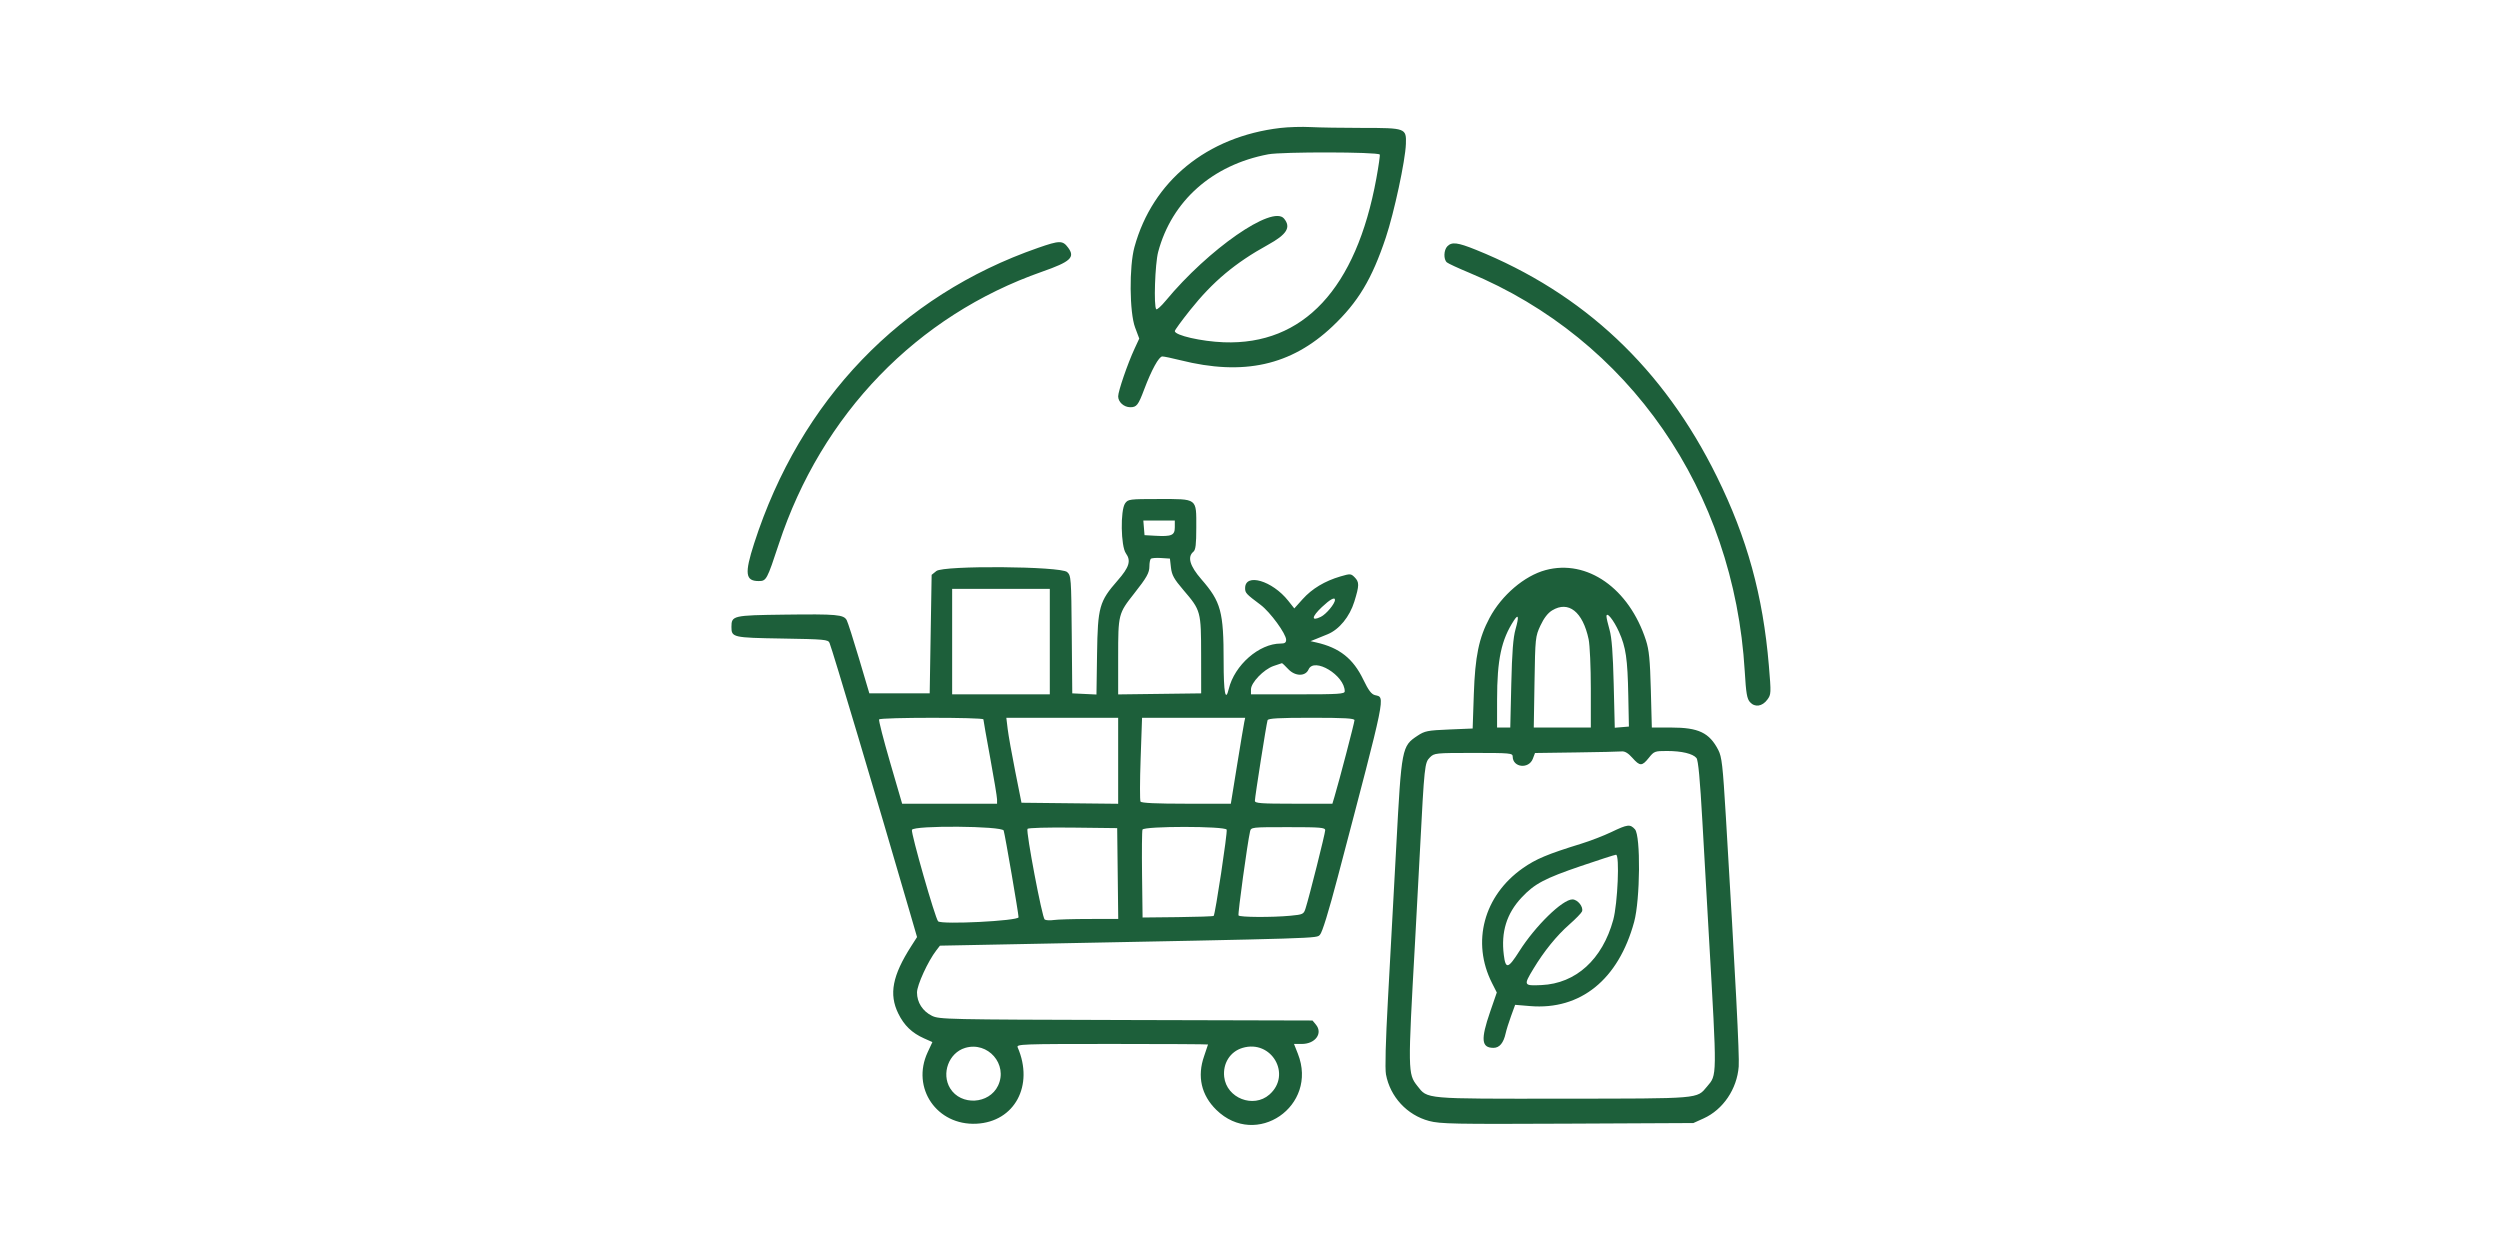
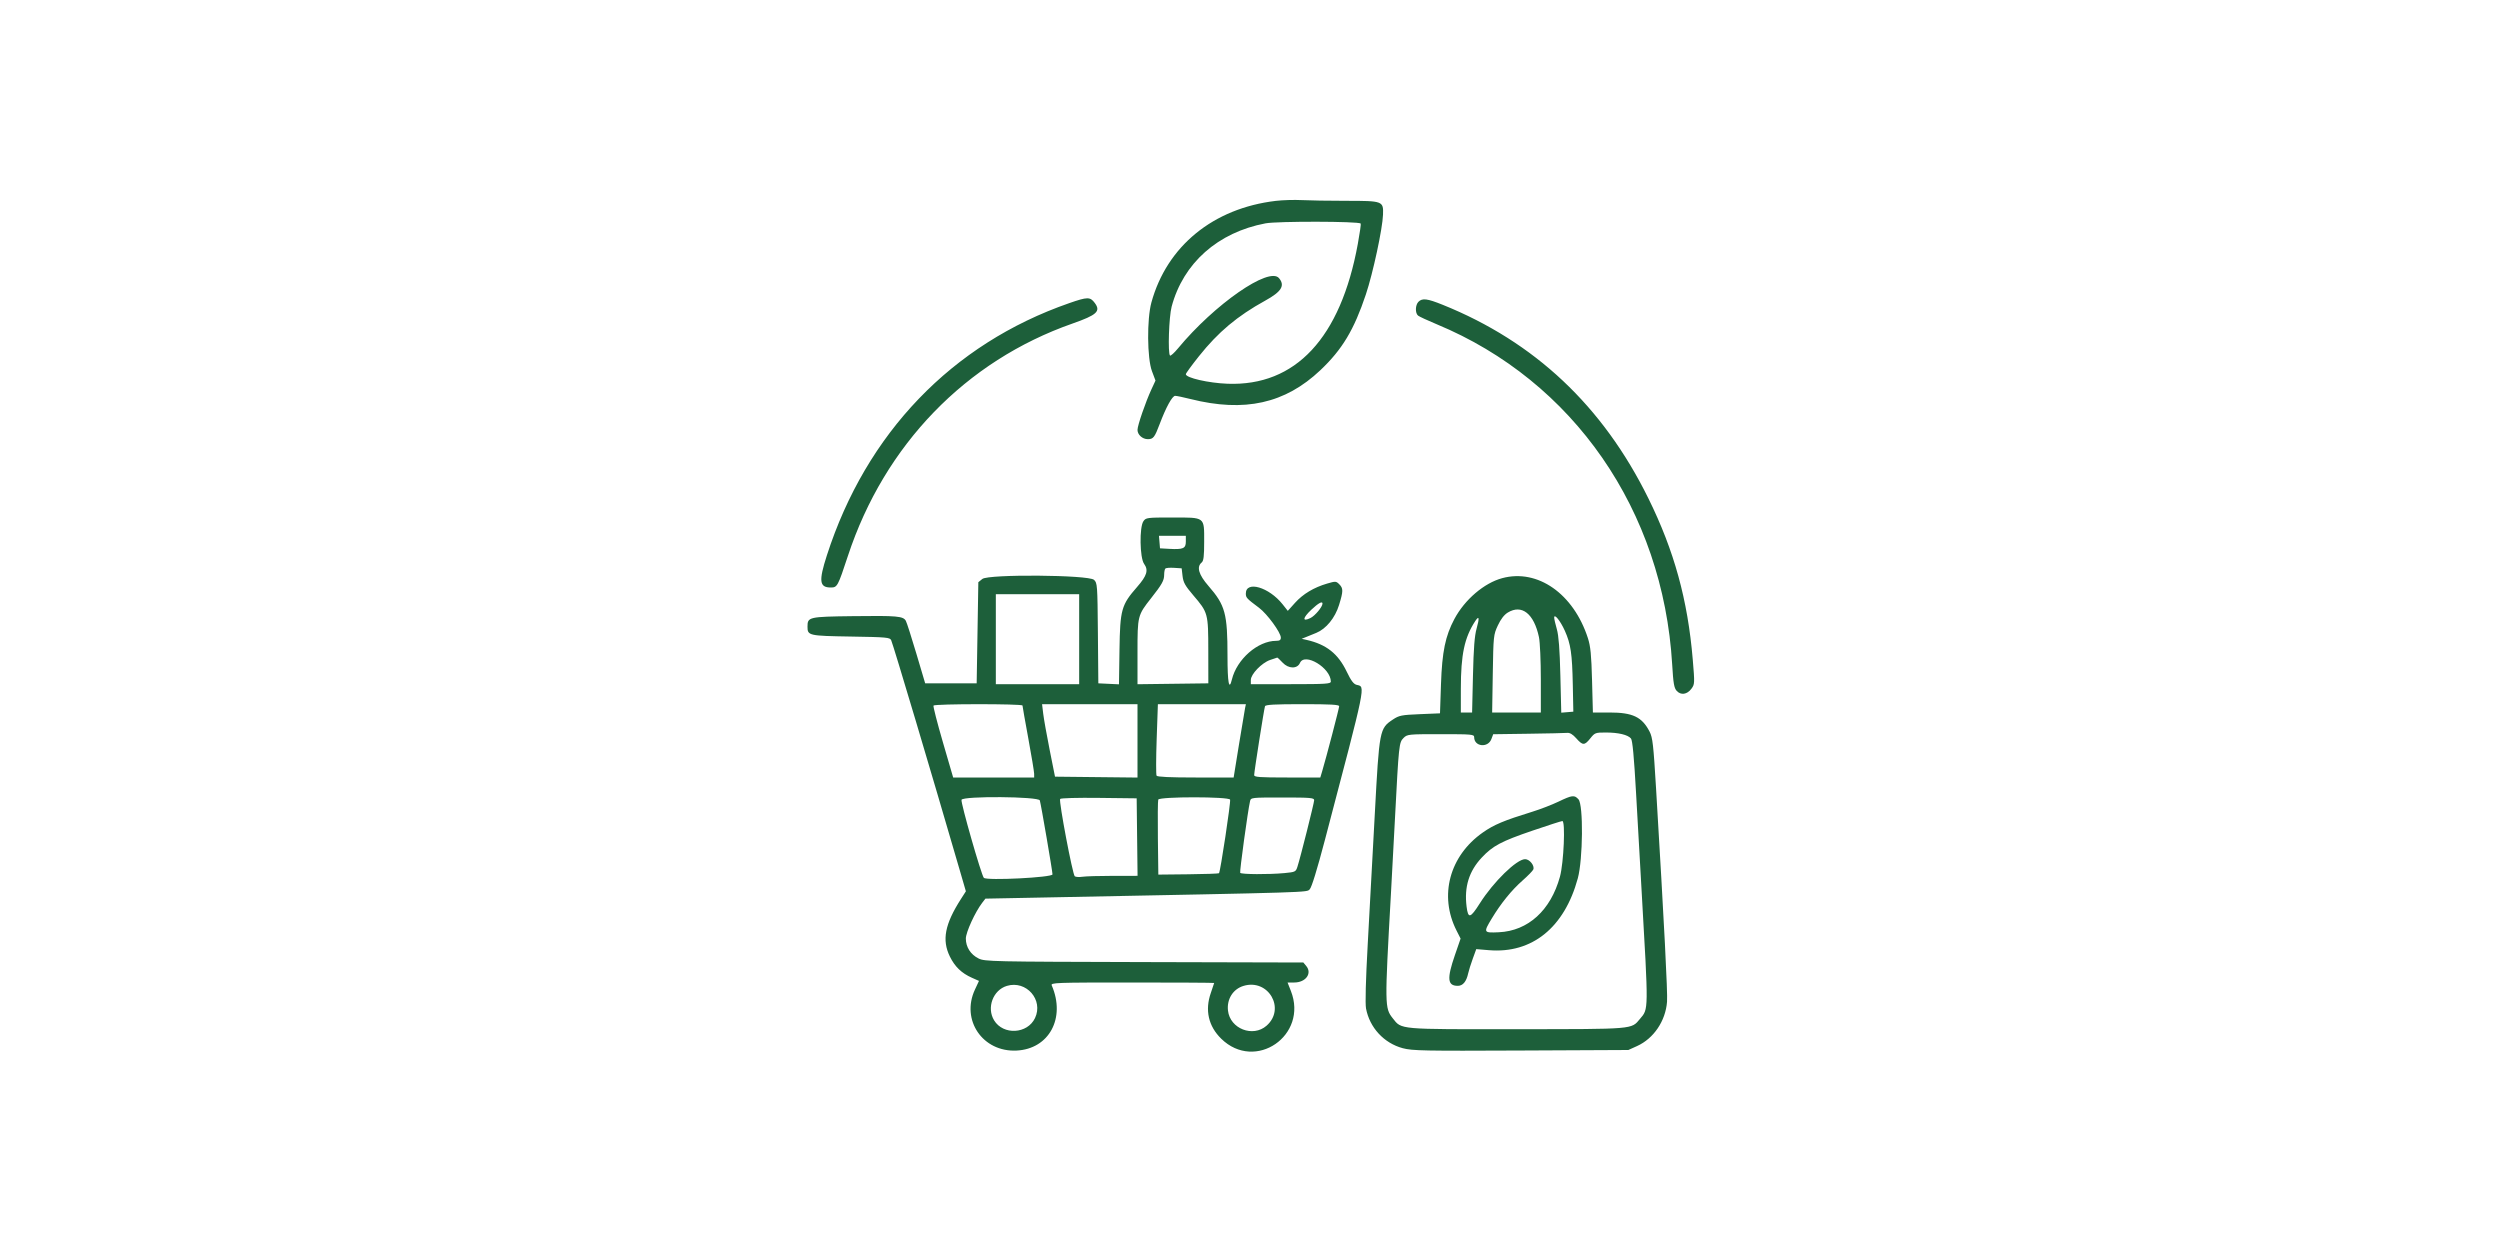
- <svg xmlns="http://www.w3.org/2000/svg" width="1000" height="500" viewBox="-0.5 -50.5 1280.0 640.0">
+ <svg xmlns="http://www.w3.org/2000/svg" width="1000" height="500" viewBox="-110.5 -105.5 1500.0 750.0">
  <path d="M 655 15.022 C 617.461 19.448, 589.617 42.188, 580.335 76 C 577.598 85.973, 577.787 109.492, 580.668 117.174 L 582.795 122.848 580.369 128.085 C 576.854 135.673, 572 149.789, 572 152.425 C 572 155.344, 574.957 158, 578.206 158 C 581.457 158, 582.287 156.942, 585.289 148.965 C 589.082 138.888, 592.862 132, 594.600 132 C 595.462 132, 599.617 132.866, 603.833 133.925 C 636.198 142.051, 660.575 136.636, 681.716 116.623 C 694.852 104.189, 701.930 92.400, 709.035 71.121 C 713.310 58.317, 719.026 31.699, 719.315 23.245 C 719.593 15.129, 719.249 15.001, 697.059 14.994 C 686.851 14.991, 674.900 14.797, 670.500 14.563 C 666.100 14.329, 659.125 14.536, 655 15.022 M 648.834 28.504 C 620.229 33.914, 599.446 52.351, 592.478 78.500 C 590.866 84.550, 590.138 106.478, 591.505 107.832 C 591.876 108.199, 594.042 106.250, 596.319 103.500 C 618.209 77.060, 651.004 54.276, 656.916 61.399 C 660.628 65.872, 658.410 69.491, 648.663 74.862 C 631.881 84.109, 620.435 93.707, 608.852 108.247 C 604.533 113.668, 601 118.512, 601 119.011 C 601 121.196, 614.607 124.317, 626 124.745 C 666.848 126.283, 693.867 97.295, 704.190 40.855 C 705.380 34.346, 706.162 28.836, 705.927 28.611 C 704.517 27.256, 655.913 27.165, 648.834 28.504 M 531 76.396 C 460.686 100.850, 409.261 154.382, 385.620 227.732 C 380.646 243.163, 381.110 247, 387.949 247 C 391.881 247, 392.173 246.461, 398.270 227.981 C 420.215 161.470, 468.936 111.076, 533 88.626 C 547.664 83.487, 550.076 81.265, 546.379 76.296 C 543.583 72.537, 542.066 72.547, 531 76.396 M 740.571 75.571 C 738.658 77.485, 738.511 82.349, 740.321 83.851 C 741.048 84.454, 746.110 86.803, 751.571 89.070 C 833.605 123.125, 887.359 200.818, 892.810 293.210 C 893.476 304.507, 893.951 307.288, 895.507 309.008 C 898.009 311.772, 901.754 311.237, 904.350 307.745 C 906.336 305.073, 906.360 304.551, 905.158 290.245 C 902.147 254.437, 894.022 224.928, 878.519 193.500 C 851.180 138.079, 810.324 99.631, 755.124 77.377 C 745.804 73.619, 742.886 73.257, 740.571 75.571 M 575.557 207.223 C 573.075 210.766, 573.356 229.185, 575.947 232.790 C 578.695 236.615, 577.702 239.887, 571.720 246.721 C 562.337 257.441, 561.548 260.258, 561.193 284.296 L 560.887 305.093 554.693 304.796 L 548.500 304.500 548.236 274.392 C 547.980 245.299, 547.901 244.220, 545.882 242.392 C 542.576 239.398, 482.543 238.930, 478.910 241.871 L 476.500 243.821 476 274.160 L 475.500 304.500 460.053 304.500 L 444.606 304.500 439.342 286.757 C 436.446 276.998, 433.605 268.130, 433.027 267.050 C 431.483 264.165, 427.992 263.852, 401.168 264.192 C 374.711 264.527, 374 264.692, 374 270.500 C 374 275.862, 374.672 276.015, 399.971 276.427 C 421.627 276.780, 423.496 276.952, 424.216 278.655 C 425.693 282.149, 448.189 357.609, 465.426 416.890 L 469.028 429.281 466.075 433.890 C 456.402 448.987, 454.564 458.501, 459.408 468.402 C 462.408 474.533, 466.420 478.392, 472.694 481.180 L 476.888 483.044 474.454 488.272 C 465.944 506.549, 479.162 525.867, 499.474 524.841 C 518.989 523.856, 528.999 505.284, 520.544 485.750 C 519.828 484.097, 522.503 484, 568.893 484 C 595.902 484, 618 484.128, 618 484.285 C 618 484.441, 617.100 487.130, 616 490.260 C 612.367 500.596, 614.550 510.206, 622.240 517.735 C 642.651 537.717, 674.562 515.795, 664.015 489.037 L 662.029 484 666.060 484 C 672.940 484, 676.916 478.532, 673.250 474.111 L 671.500 472 576 471.750 C 484.110 471.509, 480.354 471.427, 476.632 469.580 C 471.873 467.218, 469.009 462.739, 469.004 457.653 C 469 453.872, 474.610 441.637, 478.890 436.090 L 480.749 433.681 521.125 432.897 C 678.291 429.844, 673.375 429.997, 675.310 428.100 C 676.473 426.959, 679.745 416.346, 684.463 398.412 C 709.577 302.946, 708.800 306.741, 703.505 305.412 C 701.661 304.949, 700.154 302.952, 697.526 297.487 C 692.337 286.698, 685.330 281.148, 673.500 278.456 L 670.500 277.773 673 276.774 C 674.375 276.224, 677.197 275.077, 679.272 274.225 C 685.189 271.796, 690.534 265.247, 692.929 257.494 C 695.495 249.188, 695.510 247.510, 693.042 245.042 C 691.176 243.176, 690.833 243.157, 685.792 244.637 C 677.798 246.983, 671.279 250.896, 666.492 256.220 L 662.180 261.016 659.087 257.110 C 650.912 246.788, 637 242.708, 637 250.632 C 637 253.097, 637.468 253.602, 644.931 259.185 C 649.826 262.848, 658 274.030, 658 277.064 C 658 278.521, 657.302 279, 655.178 279 C 644.179 279, 631.562 290.047, 628.624 302.250 C 626.950 309.203, 626 304.111, 626 288.184 C 626 262.585, 624.665 257.657, 614.589 246.074 C 608.680 239.281, 607.329 234.631, 610.500 232 C 611.670 231.029, 612 228.288, 612 219.533 C 612 204.409, 612.783 205, 592.728 205 C 577.726 205, 577.052 205.087, 575.557 207.223 M 585.190 219.750 L 585.500 223.500 590.947 223.809 C 599.392 224.288, 601 223.596, 601 219.481 L 601 216 592.940 216 L 584.879 216 585.190 219.750 M 588.713 235.621 C 588.321 236.013, 587.998 237.721, 587.995 239.417 C 587.989 242.799, 586.669 245.157, 580.169 253.402 C 572.090 263.649, 572 264.003, 572 285.731 L 572 305.040 593.250 304.770 L 614.500 304.500 614.476 285 C 614.449 262.407, 614.359 262.077, 605.434 251.633 C 600.587 245.960, 599.473 243.960, 599.033 240.133 L 598.500 235.500 593.963 235.204 C 591.467 235.041, 589.105 235.229, 588.713 235.621 M 790.842 241.389 C 779.976 244.316, 768.347 254.243, 762.138 265.893 C 756.684 276.125, 754.753 285.511, 754.093 305 L 753.500 322.500 741.420 323 C 730.429 323.455, 728.974 323.742, 725.291 326.184 C 717.229 331.528, 717.095 332.226, 714.386 382.792 C 713.068 407.381, 711.151 442.686, 710.124 461.248 C 708.940 482.654, 708.571 496.675, 709.115 499.588 C 711.262 511.080, 719.897 520.412, 731.173 523.429 C 736.868 524.952, 743.939 525.090, 802 524.811 L 866.500 524.500 871.727 522.137 C 881.711 517.623, 888.847 507.082, 889.720 495.561 C 890.136 490.068, 888.087 450.252, 883.131 367.500 C 881.561 341.295, 881.072 336.994, 879.264 333.500 C 874.679 324.637, 869.149 322, 855.151 322 L 845.237 322 844.727 302.750 C 844.319 287.328, 843.825 282.286, 842.244 277.393 C 833.630 250.739, 812.106 235.662, 790.842 241.389 M 487 278 L 487 305 512 305 L 537 305 537 278 L 537 251 512 251 L 487 251 487 278 M 676.302 260.329 C 671.013 265.326, 670.741 267.764, 675.744 265.333 C 678.522 263.982, 683 258.613, 683 256.632 C 683 254.991, 680.478 256.383, 676.302 260.329 M 794.183 262.030 C 791.990 263.367, 789.963 265.993, 788.205 269.776 C 785.609 275.361, 785.536 276.063, 785.167 298.750 L 784.789 322 799.395 322 L 814 322 814 302.049 C 814 291.076, 813.495 279.714, 812.877 276.799 C 809.885 262.684, 802.578 256.911, 794.183 262.030 M 822.012 265.095 C 822.018 265.868, 822.732 268.975, 823.598 272 C 824.721 275.919, 825.329 283.911, 825.717 299.803 L 826.260 322.105 829.880 321.803 L 833.500 321.500 833.182 305.500 C 832.807 286.671, 831.958 280.884, 828.406 272.969 C 825.694 266.928, 821.989 262.364, 822.012 265.095 M 774.634 267.163 C 768.159 277.081, 766.018 287.154, 766.008 307.750 L 766 322 769.381 322 L 772.761 322 773.281 299.750 C 773.664 283.348, 774.237 275.960, 775.460 271.643 C 777.284 265.200, 776.983 263.565, 774.634 267.163 M 651.500 290.503 C 646.473 292.281, 640 299.012, 640 302.461 L 640 305 664 305 C 685.008 305, 688 304.807, 688 303.450 C 688 295.278, 672.321 285.791, 669.487 292.250 C 667.868 295.940, 662.593 295.847, 659.062 292.066 C 657.486 290.380, 656.041 289.020, 655.849 289.044 C 655.657 289.068, 653.700 289.725, 651.500 290.503 M 449.596 317.844 C 449.309 318.308, 451.847 328.208, 455.236 339.844 L 461.398 361 485.699 361 L 510 361 509.987 358.750 C 509.979 357.512, 508.404 347.980, 506.487 337.568 C 504.569 327.155, 503 318.267, 503 317.818 C 503 316.732, 450.268 316.758, 449.596 317.844 M 515.431 322.750 C 515.811 325.913, 517.556 335.700, 519.310 344.500 L 522.500 360.500 547.250 360.767 L 572 361.035 572 339.017 L 572 317 543.371 317 L 514.742 317 515.431 322.750 M 583.503 337.912 C 583.102 349.414, 583.076 359.314, 583.446 359.912 C 583.898 360.644, 591.564 361, 606.903 361 L 629.687 361 632.883 341.250 C 634.641 330.387, 636.295 320.488, 636.559 319.250 L 637.038 317 610.635 317 L 584.233 317 583.503 337.912 M 648.495 318.250 C 647.936 319.832, 642 357.559, 642 359.533 C 642 360.773, 645.071 361, 661.842 361 L 681.683 361 682.804 357.250 C 685.242 349.091, 692.996 319.426, 692.998 318.250 C 693 317.288, 687.928 317, 670.969 317 C 654.246 317, 648.831 317.301, 648.495 318.250 M 806.462 334.748 L 785.424 335.039 784.316 337.974 C 782.265 343.407, 774 342.503, 774 336.845 C 774 335.113, 772.772 335, 753.955 335 C 734.369 335, 733.856 335.053, 731.608 337.301 C 728.921 339.988, 728.798 341.146, 726.487 385.500 C 725.656 401.450, 724.547 422.150, 724.022 431.500 C 720.286 498.051, 720.306 499.305, 725.151 505.465 C 730.532 512.306, 728.043 512.087, 799.677 512.022 C 870.700 511.957, 868.154 512.170, 873.485 505.835 C 878.688 499.652, 878.658 502.052, 874.437 428.500 C 873.584 413.650, 872.099 387.476, 871.137 370.336 C 869.907 348.439, 869 338.705, 868.085 337.603 C 866.232 335.370, 860.537 334.012, 853 334.006 C 846.767 334, 846.385 334.144, 843.707 337.500 C 840.220 341.870, 839.138 341.870, 835.269 337.500 C 833.162 335.120, 831.423 334.073, 829.835 334.229 C 828.551 334.355, 818.033 334.589, 806.462 334.748 M 824.500 375.525 C 820.650 377.370, 813.675 380.060, 809 381.504 C 791.798 386.816, 785.899 389.291, 779.164 394.021 C 759.183 408.053, 752.802 431.888, 763.417 452.837 L 765.859 457.655 762.438 467.578 C 757.555 481.744, 757.956 486, 764.177 486 C 767.236 486, 769.336 483.473, 770.410 478.500 C 770.766 476.850, 772.001 472.907, 773.155 469.737 L 775.253 463.974 782.877 464.610 C 808.722 466.765, 828.155 451.050, 836.186 421.500 C 839.291 410.074, 839.573 377.401, 836.595 374.107 C 834.118 371.367, 832.876 371.513, 824.500 375.525 M 466.407 374.381 C 465.809 375.939, 478.344 419.744, 479.806 421.206 C 481.580 422.980, 521 420.992, 521 419.129 C 521 417.243, 514.145 377.266, 513.390 374.750 C 512.679 372.380, 467.312 372.023, 466.407 374.381 M 525.577 373.875 C 524.720 375.262, 533.083 419.385, 534.374 420.286 C 534.993 420.719, 537.075 420.836, 539 420.547 C 540.925 420.258, 549.146 420.017, 557.268 420.011 L 572.037 420 571.768 396.750 L 571.500 373.500 548.821 373.231 C 535.906 373.078, 525.898 373.356, 525.577 373.875 M 584.448 374.274 C 584.180 374.974, 584.081 385.383, 584.230 397.405 L 584.500 419.263 602.477 419.071 C 612.365 418.965, 620.655 418.679, 620.899 418.435 C 621.718 417.615, 628.057 375.590, 627.557 374.287 C 626.843 372.427, 585.162 372.414, 584.448 374.274 M 639.519 375.250 C 638.196 380.979, 633.185 417.490, 633.623 418.200 C 634.213 419.153, 650.734 419.247, 660.219 418.351 C 666.641 417.745, 666.983 417.579, 667.944 414.608 C 669.771 408.958, 678 376.210, 678 374.590 C 678 373.193, 675.700 373, 659.019 373 C 640.156 373, 640.035 373.014, 639.519 375.250 M 809 392.884 C 790.243 399.289, 785.149 401.995, 778.535 409.066 C 770.883 417.247, 767.976 426.647, 769.450 438.447 C 770.376 445.861, 771.674 445.542, 777.408 436.490 C 785.596 423.565, 799.503 410, 804.567 410 C 807.253 410, 810.362 413.893, 809.490 416.165 C 809.185 416.961, 806.268 419.960, 803.008 422.830 C 796.469 428.585, 790.031 436.531, 784.574 445.581 C 779.457 454.068, 779.563 454.278, 788.772 453.856 C 806.355 453.051, 819.923 440.720, 825.474 420.500 C 827.757 412.186, 828.827 386.951, 826.890 387.125 C 826.125 387.193, 818.075 389.785, 809 392.884 M 493.643 486.028 C 485.301 488.528, 481.354 499.149, 485.960 506.701 C 491.462 515.725, 505.961 514.924, 510.507 505.345 C 515.686 494.430, 505.300 482.535, 493.643 486.028 M 635.643 486.028 C 629.320 487.923, 625.511 493.971, 626.290 500.878 C 627.515 511.748, 641.249 517.110, 649.441 509.918 C 661.039 499.734, 650.544 481.563, 635.643 486.028" stroke="none" fill="#1D5F3A" fill-rule="evenodd" />
</svg>
